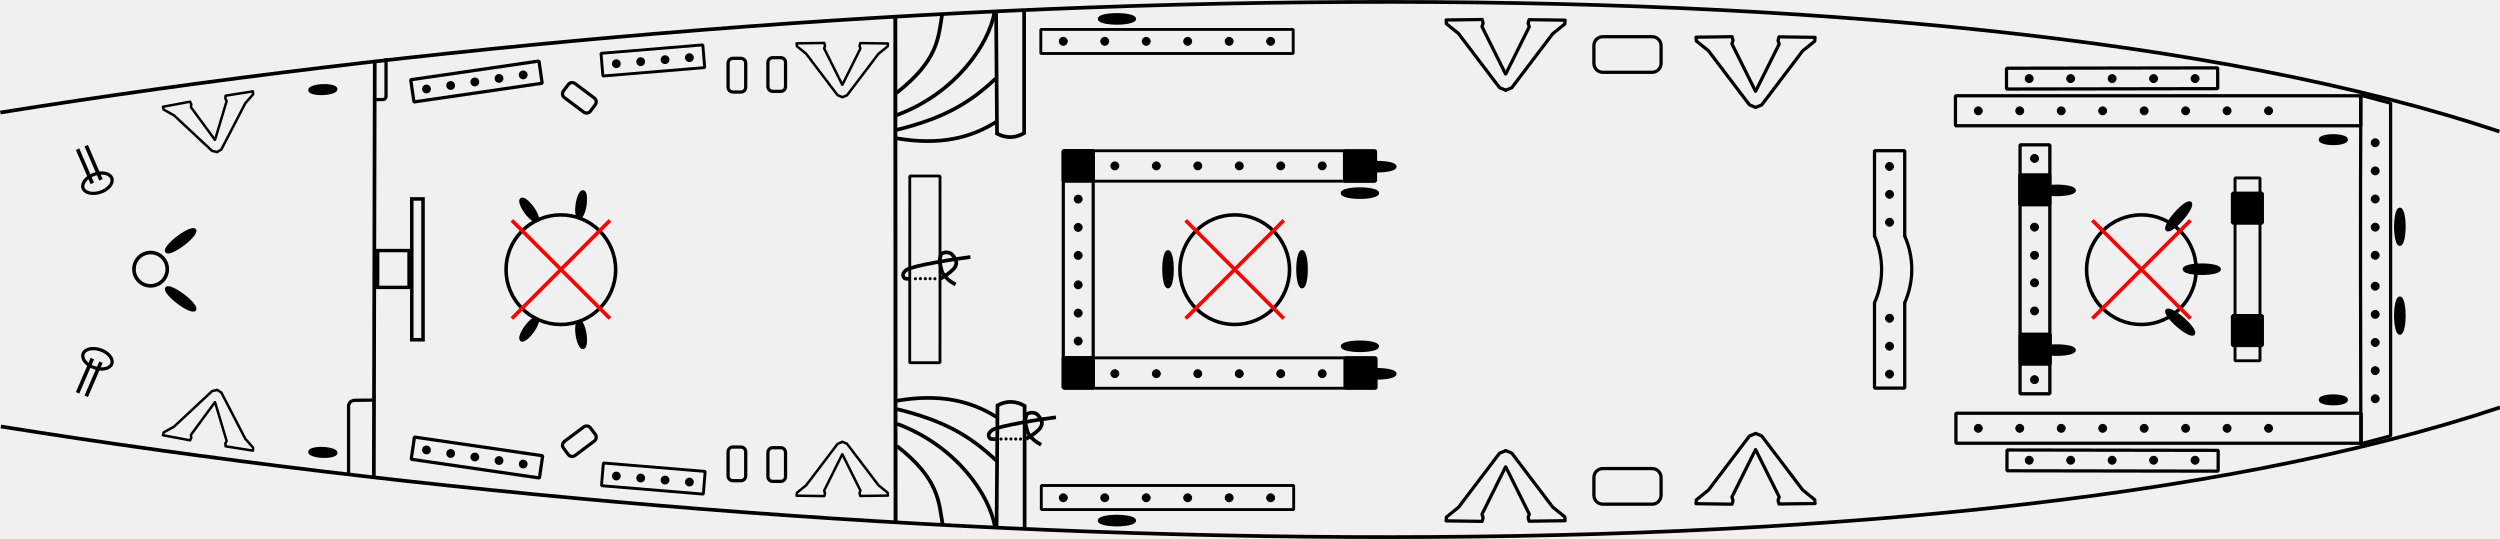
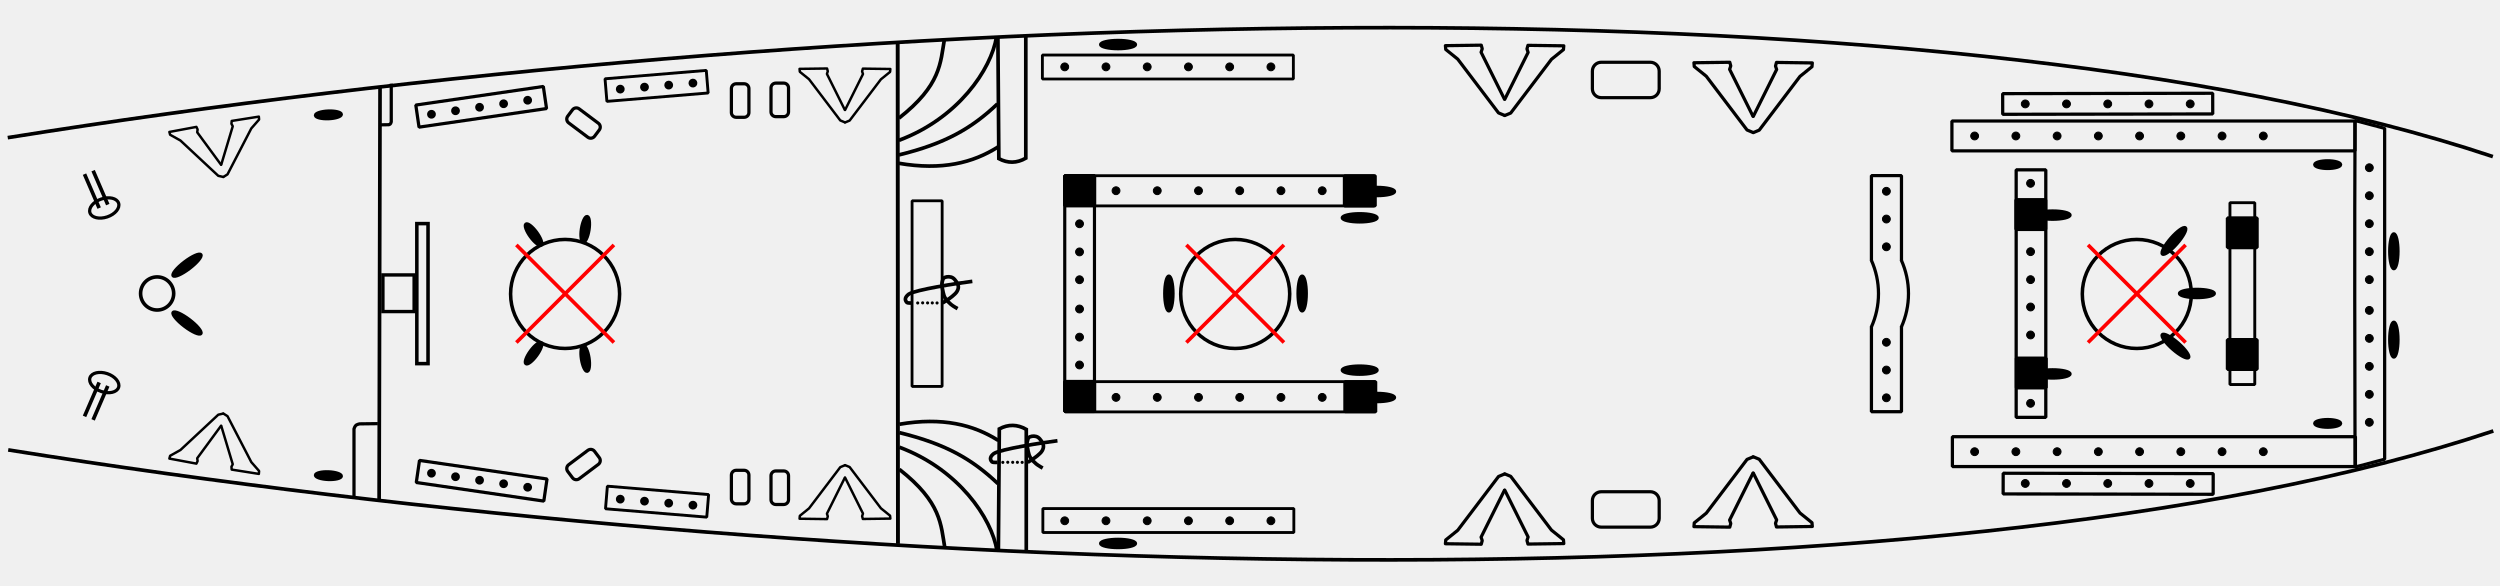
- <svg xmlns="http://www.w3.org/2000/svg" xmlns:ns2="https://github.com/jolaf/rigging" xmlns:xlink="http://www.w3.org/1999/xlink" viewBox="0 0 675.218 145.48" version="1.1" id="svg993">
+ <svg xmlns="http://www.w3.org/2000/svg" xmlns:ns2="https://github.com/jolaf/rigging" xmlns:xlink="http://www.w3.org/1999/xlink" viewBox="-2 -7 679 159" version="1.1" id="svg993">
  <defs id="defs4">
    <rect id="deckMask" width="220.711" height="146.642" x="277.269" y="-0.809" />
    <symbol id="mastMask">
      <path d="m 425.113,59.525 c 26.5,26.5 26.5,26.5 26.5,26.5 z" id="path89" />
      <path d="m 451.613,59.525 c -26.5,26.5 -26.5,26.5 -26.5,26.5 z" id="path91" />
    </symbol>
  </defs>
  <g id="layer1">
    <g id="drawing" transform="translate(-36.91926,-367.6302)">
      <g id="g388">
        <path id="path4304" d="M 137.89,496.362 138.138,384.146" style="fill:none;fill-rule:evenodd;stroke:#000000;stroke-width:1px" />
        <path style="fill:none;fill-rule:evenodd;stroke:#000000;stroke-width:1.056px" d="m 278.803,508.343 -0.07,-136.424" id="path4288" />
        <path style="fill:none;fill-rule:evenodd;stroke:#000000;stroke-width:0.88;stroke-miterlimit:0" d="m 682.589,395.487 -8.036,-2.125 c -0.162,31.116 -0.062,65.644 0,94.118 l 8.036,-2.125 c 0,-29.956 0,-59.912 0,-89.868 z" id="path4294" />
        <path style="fill:none;fill-rule:evenodd;stroke:#000000;stroke-width:0.88" d="m 141.182,383.355 v 10.38 c -0.175,0.713 -0.438,0.672 -0.685,0.766 l -2.226,0.035" id="path4306" />
        <ellipse transform="translate(36.91926,367.6302)" style="fill:none;stroke:#000000;stroke-width:0.98;stroke-miterlimit:0.3" id="path4314" cx="40.678" cy="72.707" rx="4.495" ry="4.495" />
        <rect style="fill:none;fill-rule:evenodd;stroke:#000000;stroke-width:0.921" id="rect4317" width="8.482" height="9.949" x="138.915" y="435.302" />
        <rect style="fill:none;fill-rule:evenodd;stroke:#000000;stroke-width:0.961" id="rect4322" width="3.041" height="38.031" x="148.131" y="421.36" />
        <g id="g4332">
          <path style="fill:none;fill-rule:evenodd;stroke:#000000;stroke-width:0.767;stroke-miterlimit:0" d="m 290.809,415.168 h -8.168 c -0.004,16.806 -0.007,33.613 -0.011,50.419 h 8.168 c 0.004,-16.806 0.007,-33.613 0.011,-50.419 z" id="path4247" />
        </g>
        <path id="path4336" d="m 332.178,472.394 h -8.075 c 0,-21.34 0,-42.68 0,-64.019 h 8.075 c 0,21.34 0,42.68 0,64.019 z" style="fill:none;fill-rule:evenodd;stroke:#000000;stroke-width:0.86;stroke-miterlimit:0" />
        <g id="g4318">
          <g id="g4299">
            <path style="fill:none;fill-rule:evenodd;stroke:#000000;stroke-width:0.882;stroke-miterlimit:0" d="m 543.2,431.437 v -23.112 h 8.158 v 23.15" id="path4201" />
            <path id="path4211" d="m 551.285,431.226 c 1.304,2.875 1.979,5.997 1.979,9.164 0,3.167 -0.675,6.288 -1.979,9.164" style="fill:none;fill-rule:evenodd;stroke:#000000;stroke-width:0.88;stroke-linejoin:round;stroke-miterlimit:0" />
          </g>
          <g transform="matrix(1,0,0,-1,-1.332961e-5,880.7794)" id="g4305">
            <path id="path4308" d="m 543.2,431.437 v -23.112 h 8.158 v 23.15" style="fill:none;fill-rule:evenodd;stroke:#000000;stroke-width:0.882;stroke-miterlimit:0" />
            <path id="path4312" d="m 543.138,431.226 c 1.304,2.875 1.979,5.997 1.979,9.164 0,3.167 -0.675,6.288 -1.979,9.164" style="fill:none;fill-rule:evenodd;stroke:#000000;stroke-width:0.88;stroke-linejoin:round;stroke-miterlimit:0" />
          </g>
        </g>
        <rect transform="translate(3.5988812e-6,4.8545675e-5)" style="fill:none;fill-rule:evenodd;stroke:#000000;stroke-width:0.888;stroke-miterlimit:0" id="rect4326" width="8.047" height="67.236" x="582.51" y="406.753" />
        <circle transform="translate(36.91926,367.6302)" style="fill:none;fill-rule:evenodd;stroke:#000000;stroke-width:0.962;stroke-miterlimit:0" id="path4330" cx="578.359" cy="72.838" r="14.805" />
        <rect transform="translate(36.91926,367.6302)" style="fill:none;fill-rule:evenodd;stroke:#000000;stroke-width:0.79;stroke-miterlimit:0" id="rect4333" width="6.742" height="49.382" x="603.653" y="48.055" />
        <path id="path4412" d="m 131.064,495.741 v -18.614 c 0.389,-1.278 0.973,-1.205 1.523,-1.374 l 4.95,-0.062" style="fill:none;fill-rule:evenodd;stroke:#000000;stroke-width:0.88" />
        <circle r="14.805" cy="440.468" cx="370.4" id="circle327" style="fill:none;fill-rule:evenodd;stroke:#000000;stroke-width:0.962;stroke-miterlimit:0" />
        <circle style="fill:none;fill-rule:evenodd;stroke:#000000;stroke-width:0.962;stroke-miterlimit:0" id="circle329" cx="188.4" cy="440.468" r="14.805" />
      </g>
      <g id="portDrawing">
        <path id="path4399" d="M 37.019,398.018 C 260,362.362 560,352.362 711.979,403.161" style="fill:none;fill-rule:evenodd;stroke:#000000;stroke-width:1px" />
        <path id="path4286" d="m 305.95,370.636 0.253,33.082 c 2.441,1.306 4.882,1.261 7.324,-0.126 V 370.257" style="fill:none;fill-rule:evenodd;stroke:#000000;stroke-width:1px" />
        <path id="path4296" d="m 279.055,392.733 c 11.483,-8.995 11.262,-15.064 12.374,-21.466" style="fill:none;fill-rule:evenodd;stroke:#000000;stroke-width:1px" />
        <path id="path4298" d="m 279.055,398.746 c 16.006,-5.945 25.097,-19.221 26.517,-28.111" style="fill:none;fill-rule:evenodd;stroke:#000000;stroke-width:1px" />
        <path id="path4300" d="m 279.055,402.708 c 12.562,-3.067 19.688,-7.145 26.769,-13.858" style="fill:none;fill-rule:evenodd;stroke:#000000;stroke-width:1px" />
        <path id="path4302" d="m 279.055,404.981 c 11.722,2.006 20.149,-0.133 26.895,-4.419" style="fill:none;fill-rule:evenodd;stroke:#000000;stroke-width:1px" />
        <rect y="393.496" x="565.06" height="8.108" width="109.463" id="rect4158" style="fill:none;fill-rule:evenodd;stroke:#000000;stroke-width:0.88;stroke-miterlimit:0" />
        <rect transform="matrix(0.9999985,-0.00173311,0.00207909,0.9999978,0,0)" y="387.063" x="578.039" height="5.615" width="57.042" id="rect4272" style="fill:none;fill-rule:evenodd;stroke:#000000;stroke-width:0.88;stroke-linecap:round;stroke-miterlimit:0" />
        <rect style="fill:none;fill-rule:evenodd;stroke:#000000;stroke-width:0.777;stroke-miterlimit:0" id="rect4231" width="84.366" height="8.21" x="324.103" y="408.345" />
        <rect y="375.577" x="318.031" height="6.51" width="68.166" id="rect4238" style="fill:none;fill-rule:evenodd;stroke:#000000;stroke-width:0.777;stroke-miterlimit:0" />
        <rect transform="rotate(-4.735125)" y="397.173" x="167.028" height="6.154" width="27.593" id="rect4267" style="fill:none;fill-rule:evenodd;stroke:#000000;stroke-width:0.787;stroke-miterlimit:0" />
        <rect transform="rotate(-8.297298)" style="fill:none;fill-rule:evenodd;stroke:#000000;stroke-width:0.88;stroke-miterlimit:0" id="rect4281" width="35" height="6.061" x="90.144" y="406.429" />
        <rect y="414.902" x="582.484" height="8.012" width="8.012" id="rect4212" style="fill:#000000;fill-rule:evenodd;stroke:#000000;stroke-width:0.937;stroke-miterlimit:0" class="filled" />
        <rect style="fill:#000000;fill-rule:evenodd;stroke:#000000;stroke-width:0.88;stroke-miterlimit:0" id="rect4227" width="8.109" height="8.109" x="400.07" y="408.425" class="filled" />
      </g>
      <use xlink:href="#portDrawing" transform="matrix(1,0,0,-1,0.1294417,880.8401)" id="use405" x="0" y="0" width="100%" height="100%" />
    </g>
  </g>
  <g id="layer2" style="display:none">
    <g id="deckMasks" class="modeDependent which" style="fill:white">
      <use id="use758" xlink:href="#deckMask" class="deckMask" ns2:deck="fore" transform="matrix(0.8053231,0,0,1,274.6892,0)" />
      <use id="use760" xlink:href="#deckMask" class="deckMask" ns2:deck="main" />
      <use id="use668" xlink:href="#deckMask" class="deckMask" ns2:deck="stern" transform="matrix(1.2558,0,0,1,-348.0425,0)" />
    </g>
  </g>
  <g id="layer3">
    <g id="mastMasks" class="modeDependent where" style="stroke:red">
      <use id="use89" xlink:href="#mastMask" class="mastMask" ns2:mast="fore" transform="translate(140)" />
      <use id="use336" xlink:href="#mastMask" class="mastMask" ns2:mast="main" transform="translate(-104.8899)" />
      <use id="use338" xlink:href="#mastMask" class="mastMask" ns2:mast="mizzen" transform="translate(-286.8664)" />
    </g>
  </g>
  <g id="layer4">
    <g id="points" transform="translate(0.02029647,-7.1415848e-6)">
      <g ns2:deck="fore" ns2:side="port" ns2:rail="frontRail" id="g4296" ns2:isAcross="true">
        <circle r="1.067" cy="436.582" cx="678.429" id="circle4318" style="fill:#000000;fill-rule:evenodd;stroke:#000000;stroke-width:0.266;stroke-miterlimit:2.9" transform="translate(-36.93956,-367.6302)" />
        <circle style="fill:#000000;fill-rule:evenodd;stroke:#000000;stroke-width:0.266;stroke-miterlimit:2.9" id="circle4316" cx="678.429" cy="428.982" r="1.067" transform="translate(-36.93956,-367.6302)" />
        <circle r="1.067" cy="421.382" cx="678.429" id="circle4314" style="fill:#000000;fill-rule:evenodd;stroke:#000000;stroke-width:0.266;stroke-miterlimit:2.9" transform="translate(-36.93956,-367.6302)" />
        <circle style="fill:#000000;fill-rule:evenodd;stroke:#000000;stroke-width:0.266;stroke-miterlimit:2.9" id="circle4312" cx="678.429" cy="413.782" r="1.067" transform="translate(-36.93956,-367.6302)" />
        <circle r="1.067" cy="406.182" cx="678.429" id="path4177" style="fill:#000000;fill-rule:evenodd;stroke:#000000;stroke-width:0.266;stroke-miterlimit:2.9" transform="translate(-36.93956,-367.6302)" />
      </g>
      <g ns2:deck="fore" ns2:side="starboard" ns2:rail="frontRail" id="g4312" transform="translate(3.1976551e-4,38.75001)" ns2:isAcross="true">
        <circle transform="translate(-36.93956,-367.6302)" style="fill:#000000;fill-rule:evenodd;stroke:#000000;stroke-width:0.266;stroke-miterlimit:2.9" id="circle4315" cx="678.429" cy="406.182" r="1.067" />
        <circle transform="translate(-36.93956,-367.6302)" r="1.067" cy="413.782" cx="678.429" id="circle4317" style="fill:#000000;fill-rule:evenodd;stroke:#000000;stroke-width:0.266;stroke-miterlimit:2.9" />
        <circle transform="translate(-36.93956,-367.6302)" style="fill:#000000;fill-rule:evenodd;stroke:#000000;stroke-width:0.266;stroke-miterlimit:2.9" id="circle4319" cx="678.429" cy="421.382" r="1.067" />
        <circle transform="translate(-36.93956,-367.6302)" r="1.067" cy="428.982" cx="678.429" id="circle4321" style="fill:#000000;fill-rule:evenodd;stroke:#000000;stroke-width:0.266;stroke-miterlimit:2.9" />
        <circle transform="translate(-36.93956,-367.6302)" style="fill:#000000;fill-rule:evenodd;stroke:#000000;stroke-width:0.266;stroke-miterlimit:2.9" id="circle4323" cx="678.429" cy="436.582" r="1.067" />
      </g>
      <g ns2:deck="fore" ns2:side="port" ns2:rail="behindFront" id="g1143">
        <ellipse transform="translate(-36.93956,-367.6302)" style="fill:#000000;fill-rule:evenodd;stroke:#000000;stroke-width:0.88;stroke-linecap:round;stroke-linejoin:round" id="path4223" ry="4.735" rx="1.126" cy="428.876" cx="685.088" />
      </g>
      <g ns2:deck="fore" ns2:side="starboard" ns2:rail="behindFront" id="g1167">
        <ellipse style="fill:#000000;fill-rule:evenodd;stroke:#000000;stroke-width:0.88;stroke-linecap:round;stroke-linejoin:round" id="ellipse4325" ry="4.735" rx="1.126" cy="85.246" cx="648.148" />
      </g>
      <g ns2:deck="fore" ns2:side="port" ns2:rail="backRail" id="g4384" ns2:isAcross="true">
        <circle r="1.067" cy="60.032" cx="510.32" id="circle4224" style="fill:#000000;fill-rule:evenodd;stroke:#000000;stroke-width:0.266;stroke-miterlimit:2.9" />
        <circle style="fill:#000000;fill-rule:evenodd;stroke:#000000;stroke-width:0.266;stroke-miterlimit:2.9" id="circle4222" cx="510.32" cy="52.492" r="1.067" />
        <circle r="1.067" cy="44.952" cx="510.32" id="circle4207" style="fill:#000000;fill-rule:evenodd;stroke:#000000;stroke-width:0.266;stroke-miterlimit:2.9" />
      </g>
      <g ns2:deck="fore" ns2:side="starboard" ns2:rail="backRail" id="g4349" transform="translate(0,41.0122)" ns2:isAcross="true">
        <circle transform="translate(-36.93956,-367.6302)" style="fill:#000000;fill-rule:evenodd;stroke:#000000;stroke-width:0.266;stroke-miterlimit:2.9" id="circle4351" cx="547.26" cy="412.582" r="1.067" />
        <circle transform="translate(-36.93956,-367.6302)" r="1.067" cy="420.122" cx="547.26" id="circle4353" style="fill:#000000;fill-rule:evenodd;stroke:#000000;stroke-width:0.266;stroke-miterlimit:2.9" />
        <circle transform="translate(-36.93956,-367.6302)" style="fill:#000000;fill-rule:evenodd;stroke:#000000;stroke-width:0.266;stroke-miterlimit:2.9" id="circle4355" cx="547.26" cy="427.662" r="1.067" />
      </g>
      <g ns2:deck="fore" ns2:side="port" ns2:rail="sideRail" id="g4304">
        <circle style="fill:#000000;fill-rule:evenodd;stroke:#000000;stroke-width:0.266;stroke-miterlimit:2.9" id="circle4168" cx="571.23" cy="397.562" r="1.067" transform="translate(-36.93956,-367.6302)" />
        <circle r="1.067" cy="397.562" cx="582.43" id="circle4170" style="fill:#000000;fill-rule:evenodd;stroke:#000000;stroke-width:0.266;stroke-miterlimit:2.9" transform="translate(-36.93956,-367.6302)" />
        <circle style="fill:#000000;fill-rule:evenodd;stroke:#000000;stroke-width:0.266;stroke-miterlimit:2.9" id="circle4172" cx="593.63" cy="397.562" r="1.067" transform="translate(-36.93956,-367.6302)" />
        <circle r="1.067" cy="397.562" cx="604.83" id="circle4174" style="fill:#000000;fill-rule:evenodd;stroke:#000000;stroke-width:0.266;stroke-miterlimit:2.9" transform="translate(-36.93956,-367.6302)" />
        <circle style="fill:#000000;fill-rule:evenodd;stroke:#000000;stroke-width:0.266;stroke-miterlimit:2.9" id="circle4176" cx="616.03" cy="397.562" r="1.067" transform="translate(-36.93956,-367.6302)" />
        <circle r="1.067" cy="397.562" cx="627.23" id="circle4178" style="fill:#000000;fill-rule:evenodd;stroke:#000000;stroke-width:0.266;stroke-miterlimit:2.9" transform="translate(-36.93956,-367.6302)" />
        <circle style="fill:#000000;fill-rule:evenodd;stroke:#000000;stroke-width:0.266;stroke-miterlimit:2.9" id="circle4180" cx="638.43" cy="397.562" r="1.067" transform="translate(-36.93956,-367.6302)" />
        <circle r="1.067" cy="397.562" cx="649.63" id="circle4182" style="fill:#000000;fill-rule:evenodd;stroke:#000000;stroke-width:0.266;stroke-miterlimit:2.9" transform="translate(-36.93956,-367.6302)" />
      </g>
      <g ns2:deck="fore" ns2:side="starboard" ns2:rail="sideRail" id="g4294" transform="translate(3.4263092e-4,85.75002)">
        <circle transform="translate(-36.93956,-367.6302)" r="1.067" cy="397.562" cx="571.23" id="circle4296" style="fill:#000000;fill-rule:evenodd;stroke:#000000;stroke-width:0.266;stroke-miterlimit:2.9" />
        <circle transform="translate(-36.93956,-367.6302)" style="fill:#000000;fill-rule:evenodd;stroke:#000000;stroke-width:0.266;stroke-miterlimit:2.9" id="circle4298" cx="582.43" cy="397.562" r="1.067" />
        <circle transform="translate(-36.93956,-367.6302)" r="1.067" cy="397.562" cx="593.63" id="circle4300" style="fill:#000000;fill-rule:evenodd;stroke:#000000;stroke-width:0.266;stroke-miterlimit:2.9" />
        <circle transform="translate(-36.93956,-367.6302)" style="fill:#000000;fill-rule:evenodd;stroke:#000000;stroke-width:0.266;stroke-miterlimit:2.9" id="circle4302" cx="604.83" cy="397.562" r="1.067" />
        <circle transform="translate(-36.93956,-367.6302)" r="1.067" cy="397.562" cx="616.03" id="circle4304" style="fill:#000000;fill-rule:evenodd;stroke:#000000;stroke-width:0.266;stroke-miterlimit:2.9" />
        <circle transform="translate(-36.93956,-367.6302)" style="fill:#000000;fill-rule:evenodd;stroke:#000000;stroke-width:0.266;stroke-miterlimit:2.9" id="circle4306" cx="627.23" cy="397.562" r="1.067" />
        <circle transform="translate(-36.93956,-367.6302)" r="1.067" cy="397.562" cx="638.43" id="circle4308" style="fill:#000000;fill-rule:evenodd;stroke:#000000;stroke-width:0.266;stroke-miterlimit:2.9" />
        <circle transform="translate(-36.93956,-367.6302)" style="fill:#000000;fill-rule:evenodd;stroke:#000000;stroke-width:0.266;stroke-miterlimit:2.9" id="circle4310" cx="649.63" cy="397.562" r="1.067" />
      </g>
      <g transform="translate(-36.93956,-367.6305)" id="g5102" ns2:deck="fore" ns2:side="port" ns2:rail="shroudsRail">
        <circle style="fill:#000000;fill-rule:evenodd;stroke:#000000;stroke-width:0.266;stroke-miterlimit:2.9" id="circle4188" cx="584.98" cy="388.852" r="1.067" />
        <circle r="1.067" cy="388.852" cx="596.18" id="circle4190" style="fill:#000000;fill-rule:evenodd;stroke:#000000;stroke-width:0.266;stroke-miterlimit:2.9" />
        <circle style="fill:#000000;fill-rule:evenodd;stroke:#000000;stroke-width:0.266;stroke-miterlimit:2.9" id="circle4192" cx="607.38" cy="388.852" r="1.067" />
        <circle r="1.067" cy="388.852" cx="618.58" id="circle4194" style="fill:#000000;fill-rule:evenodd;stroke:#000000;stroke-width:0.266;stroke-miterlimit:2.9" />
        <circle style="fill:#000000;fill-rule:evenodd;stroke:#000000;stroke-width:0.266;stroke-miterlimit:2.9" id="circle4196" cx="629.78" cy="388.852" r="1.067" />
      </g>
      <g ns2:side="starboard" ns2:rail="shroudsRail" ns2:deck="fore" id="g4282" transform="translate(-36.93921,-264.5465)">
        <circle r="1.067" cy="388.852" cx="584.98" id="circle4284" style="fill:#000000;fill-rule:evenodd;stroke:#000000;stroke-width:0.266;stroke-miterlimit:2.9" />
        <circle style="fill:#000000;fill-rule:evenodd;stroke:#000000;stroke-width:0.266;stroke-miterlimit:2.9" id="circle4286" cx="596.18" cy="388.852" r="1.067" />
        <circle r="1.067" cy="388.852" cx="607.38" id="circle4288" style="fill:#000000;fill-rule:evenodd;stroke:#000000;stroke-width:0.266;stroke-miterlimit:2.9" />
        <circle style="fill:#000000;fill-rule:evenodd;stroke:#000000;stroke-width:0.266;stroke-miterlimit:2.9" id="circle4290" cx="618.58" cy="388.852" r="1.067" />
        <circle r="1.067" cy="388.852" cx="629.78" id="circle4292" style="fill:#000000;fill-rule:evenodd;stroke:#000000;stroke-width:0.266;stroke-miterlimit:2.9" />
      </g>
      <g id="g826" ns2:rail="onDeckFront" ns2:side="port" ns2:deck="fore" transform="translate(542,14.17678)">
        <ellipse style="fill:#000000;fill-rule:evenodd;stroke:#000000;stroke-width:0.88;stroke-miterlimit:0" id="ellipse824" cx="23.538" cy="-88.175" rx="1.045" ry="3.527" transform="rotate(90)" />
      </g>
      <g transform="translate(544,80.45711)" ns2:deck="fore" ns2:side="starboard" ns2:rail="onDeckFront" id="g830">
        <ellipse transform="rotate(90)" ry="3.527" rx="1.045" cy="-86.175" cx="27.538" id="ellipse828" style="fill:#000000;fill-rule:evenodd;stroke:#000000;stroke-width:0.88;stroke-miterlimit:0" />
      </g>
      <g ns2:deck="fore" ns2:side="port" ns2:rail="frontFists" id="g1149">
        <rect style="fill:#000000;fill-rule:evenodd;stroke:#000000;stroke-width:0.937;stroke-miterlimit:0" id="rect4199" width="8.012" height="8.012" x="639.91" y="419.847" transform="translate(-36.93956,-367.6302)" />
      </g>
      <g ns2:deck="fore" ns2:side="starboard" ns2:rail="frontFists" id="g1170">
        <rect y="85.275" x="602.97" height="8.012" width="8.012" id="rect4327" style="fill:#000000;fill-rule:evenodd;stroke:#000000;stroke-width:0.937;stroke-miterlimit:0" />
      </g>
      <g ns2:deck="fore" ns2:side="port" ns2:rail="backPillars" id="g1152">
        <ellipse transform="rotate(90,165.3453,-202.2849)" style="fill:#000000;fill-rule:evenodd;stroke:#000000;stroke-width:0.88;stroke-linecap:round;stroke-linejoin:round" id="ellipse4231" ry="4.735" rx="1.126" cy="-592.41" cx="419.054" />
      </g>
      <g ns2:deck="fore" ns2:side="starboard" ns2:rail="backPillars" id="g1179">
        <ellipse cx="94.558" cy="-555.47" rx="1.126" ry="4.735" id="ellipse4347" style="fill:#000000;fill-rule:evenodd;stroke:#000000;stroke-width:0.88;stroke-linecap:round;stroke-linejoin:round" transform="rotate(90)" />
      </g>
      <g ns2:deck="fore" ns2:side="port" ns2:rail="behindMastRail" id="g4334" ns2:isAcross="true">
        <circle r="1.067" cy="436.582" cx="586.42" id="circle4208" style="fill:#000000;fill-rule:evenodd;stroke:#000000;stroke-width:0.266;stroke-miterlimit:2.9" transform="translate(-36.93956,-367.6302)" />
        <circle r="1.067" cy="428.982" cx="586.42" id="circle4210" style="fill:#000000;fill-rule:evenodd;stroke:#000000;stroke-width:0.266;stroke-miterlimit:2.9" transform="translate(-36.93956,-367.6302)" />
        <circle style="fill:#000000;fill-rule:evenodd;stroke:#000000;stroke-width:0.266;stroke-miterlimit:2.9" id="circle4214" cx="586.42" cy="410.421" r="1.067" transform="translate(-36.93956,-367.6302)" />
      </g>
      <g ns2:deck="fore" ns2:side="starboard" ns2:rail="behindMastRail" id="g4339" transform="matrix(1,0,0,-1,3.4200031e-4,145.33)" ns2:isAcross="true">
        <circle transform="translate(-36.93956,-367.6302)" style="fill:#000000;fill-rule:evenodd;stroke:#000000;stroke-width:0.266;stroke-miterlimit:2.9" id="circle4341" cx="586.42" cy="436.582" r="1.067" />
        <circle transform="translate(-36.93956,-367.6302)" style="fill:#000000;fill-rule:evenodd;stroke:#000000;stroke-width:0.266;stroke-miterlimit:2.9" id="circle4343" cx="586.42" cy="428.982" r="1.067" />
        <circle transform="translate(-36.93956,-367.6302)" r="1.067" cy="410.421" cx="586.42" id="circle4345" style="fill:#000000;fill-rule:evenodd;stroke:#000000;stroke-width:0.266;stroke-miterlimit:2.9" />
      </g>
      <g ns2:deck="fore" ns2:rail="atMastFront" ns2:side="center" id="g1173">
        <ellipse transform="rotate(90)" cx="72.709" cy="-594.658" rx="1.126" ry="4.735" id="ellipse4329" style="fill:#000000;fill-rule:evenodd;stroke:#000000;stroke-width:0.88;stroke-linecap:round;stroke-linejoin:round" />
      </g>
      <g ns2:deck="fore" ns2:side="port" ns2:rail="atMastSide" id="g1146" transform="translate(0,-2)">
        <ellipse transform="rotate(41.16122,471.0654,-233.0037)" style="fill:#000000;fill-rule:evenodd;stroke:#000000;stroke-width:0.88;stroke-linecap:round;stroke-linejoin:round" id="ellipse4225" ry="4.735" rx="1.126" cy="-89.318" cx="752.554" />
      </g>
      <g ns2:deck="fore" ns2:side="starboard" ns2:rail="atMastSide" id="g1176" transform="translate(0,2)">
        <ellipse cx="-323.559" cy="-499.254" rx="1.126" ry="4.735" id="ellipse4332" style="fill:#000000;fill-rule:evenodd;stroke:#000000;stroke-width:0.88;stroke-linecap:round;stroke-linejoin:round" transform="rotate(131.1612)" />
      </g>
      <g ns2:deck="main" ns2:side="port" ns2:rail="bulwark" id="g4357">
        <g id="g4215" transform="translate(-103.9038,-375.3088)">
          <path id="path4217" d="m 510.58,395.264 6.339,-12.723 -0.312,-0.938 0.268,-0.982 9.732,0.134 -0.089,1.027 -3.259,2.634 -11.071,14.598 -1.607,0.67" style="fill:#ffffff;fill-opacity:0.001;fill-rule:evenodd;stroke:#000000;stroke-width:0.88;stroke-linecap:round;stroke-linejoin:round" />
          <path style="fill:#ffffff;fill-opacity:0.001;fill-rule:evenodd;stroke:#000000;stroke-width:0.88;stroke-linecap:round;stroke-linejoin:round" d="m 510.485,395.219 -6.339,-12.723 0.312,-0.938 -0.268,-0.982 -9.732,0.134 0.089,1.027 3.259,2.634 11.071,14.598 1.607,0.67" id="path4219" />
        </g>
        <rect rx="2.4" y="377.541" x="467.411" height="9.613" width="18.143" id="rect4221" style="fill:#ffffff;fill-opacity:0.001;fill-rule:evenodd;stroke:#000000;stroke-width:0.88;stroke-linecap:round;stroke-linejoin:round" transform="translate(-36.93956,-367.6302)" />
        <g transform="translate(-36.40384,-370.6659)" id="g4211">
          <path style="fill:#ffffff;fill-opacity:0.001;fill-rule:evenodd;stroke:#000000;stroke-width:0.88;stroke-linecap:round;stroke-linejoin:round" d="m 510.58,395.264 6.339,-12.723 -0.312,-0.938 0.268,-0.982 9.732,0.134 -0.089,1.027 -3.259,2.634 -11.071,14.598 -1.607,0.67" id="path4205" />
          <path id="path4209" d="m 510.485,395.219 -6.339,-12.723 0.312,-0.938 -0.268,-0.982 -9.732,0.134 0.089,1.027 3.259,2.634 11.071,14.598 1.607,0.67" style="fill:#ffffff;fill-opacity:0.001;fill-rule:evenodd;stroke:#000000;stroke-width:0.88;stroke-linecap:round;stroke-linejoin:round" />
        </g>
      </g>
      <g ns2:deck="main" ns2:side="starboard" ns2:rail="bulwark" id="g4367" transform="matrix(1,0,0,-1,1.0610231e-4,146.0804)">
        <g transform="translate(-103.9038,-375.3088)" id="g4375">
          <path style="fill:#ffffff;fill-opacity:0.001;fill-rule:evenodd;stroke:#000000;stroke-width:0.88;stroke-linecap:round;stroke-linejoin:round" d="m 510.58,395.264 6.339,-12.723 -0.312,-0.938 0.268,-0.982 9.732,0.134 -0.089,1.027 -3.259,2.634 -11.071,14.598 -1.607,0.67" id="path4377" />
          <path id="path4379" d="m 510.485,395.219 -6.339,-12.723 0.312,-0.938 -0.268,-0.982 -9.732,0.134 0.089,1.027 3.259,2.634 11.071,14.598 1.607,0.67" style="fill:#ffffff;fill-opacity:0.001;fill-rule:evenodd;stroke:#000000;stroke-width:0.88;stroke-linecap:round;stroke-linejoin:round" />
        </g>
        <rect transform="translate(-36.93956,-367.6302)" style="fill:#ffffff;fill-opacity:0.001;fill-rule:evenodd;stroke:#000000;stroke-width:0.88;stroke-linecap:round;stroke-linejoin:round" id="rect4381" width="18.143" height="9.613" x="467.411" y="377.541" rx="2.4" />
        <g id="g4369" transform="translate(-36.40384,-370.6659)">
          <path id="path4371" d="m 510.58,395.264 6.339,-12.723 -0.312,-0.938 0.268,-0.982 9.732,0.134 -0.089,1.027 -3.259,2.634 -11.071,14.598 -1.607,0.67" style="fill:#ffffff;fill-opacity:0.001;fill-rule:evenodd;stroke:#000000;stroke-width:0.88;stroke-linecap:round;stroke-linejoin:round" />
          <path style="fill:#ffffff;fill-opacity:0.001;fill-rule:evenodd;stroke:#000000;stroke-width:0.88;stroke-linecap:round;stroke-linejoin:round" d="m 510.485,395.219 -6.339,-12.723 0.312,-0.938 -0.268,-0.982 -9.732,0.134 0.089,1.027 3.259,2.634 11.071,14.598 1.607,0.67" id="path4373" />
        </g>
      </g>
      <g ns2:deck="main" ns2:side="port" ns2:rail="sideRail" id="g4358">
        <circle r="1.067" cy="378.792" cx="324.1" id="circle4240" style="fill:#000000;fill-rule:evenodd;stroke:#000000;stroke-width:0.266;stroke-miterlimit:2.9" transform="translate(-36.93956,-367.6302)" />
        <circle style="fill:#000000;fill-rule:evenodd;stroke:#000000;stroke-width:0.266;stroke-miterlimit:2.9" id="circle4242" cx="335.3" cy="378.792" r="1.067" transform="translate(-36.93956,-367.6302)" />
        <circle r="1.067" cy="378.792" cx="346.5" id="circle4244" style="fill:#000000;fill-rule:evenodd;stroke:#000000;stroke-width:0.266;stroke-miterlimit:2.9" transform="translate(-36.93956,-367.6302)" />
        <circle style="fill:#000000;fill-rule:evenodd;stroke:#000000;stroke-width:0.266;stroke-miterlimit:2.9" id="circle4246" cx="357.7" cy="378.792" r="1.067" transform="translate(-36.93956,-367.6302)" />
        <circle r="1.067" cy="378.792" cx="368.9" id="circle4248" style="fill:#000000;fill-rule:evenodd;stroke:#000000;stroke-width:0.266;stroke-miterlimit:2.9" transform="translate(-36.93956,-367.6302)" />
        <circle style="fill:#000000;fill-rule:evenodd;stroke:#000000;stroke-width:0.266;stroke-miterlimit:2.9" id="circle4250" cx="380.1" cy="378.792" r="1.067" transform="translate(-36.93956,-367.6302)" />
      </g>
      <g ns2:deck="main" ns2:side="starboard" ns2:rail="sideRail" id="g4383" transform="translate(2.8753596e-4,123.2827)">
        <circle transform="translate(-36.93956,-367.6302)" style="fill:#000000;fill-rule:evenodd;stroke:#000000;stroke-width:0.266;stroke-miterlimit:2.9" id="circle4385" cx="324.1" cy="378.792" r="1.067" />
        <circle transform="translate(-36.93956,-367.6302)" r="1.067" cy="378.792" cx="335.3" id="circle4387" style="fill:#000000;fill-rule:evenodd;stroke:#000000;stroke-width:0.266;stroke-miterlimit:2.9" />
        <circle transform="translate(-36.93956,-367.6302)" style="fill:#000000;fill-rule:evenodd;stroke:#000000;stroke-width:0.266;stroke-miterlimit:2.9" id="circle4389" cx="346.5" cy="378.792" r="1.067" />
        <circle transform="translate(-36.93956,-367.6302)" r="1.067" cy="378.792" cx="357.7" id="circle4391" style="fill:#000000;fill-rule:evenodd;stroke:#000000;stroke-width:0.266;stroke-miterlimit:2.9" />
        <circle transform="translate(-36.93956,-367.6302)" style="fill:#000000;fill-rule:evenodd;stroke:#000000;stroke-width:0.266;stroke-miterlimit:2.9" id="circle4393" cx="368.9" cy="378.792" r="1.067" />
        <circle transform="translate(-36.93956,-367.6302)" r="1.067" cy="378.792" cx="380.1" id="circle4395" style="fill:#000000;fill-rule:evenodd;stroke:#000000;stroke-width:0.266;stroke-miterlimit:2.9" />
      </g>
      <g ns2:deck="main" ns2:side="port" ns2:rail="aboveRail" id="g1155">
        <ellipse transform="rotate(90,165.3453,-202.2849)" style="fill:#000000;fill-rule:evenodd;stroke:#000000;stroke-width:0.88;stroke-linecap:round;stroke-linejoin:round" id="ellipse4236" ry="4.735" rx="1.126" cy="-338.585" cx="372.733" />
      </g>
      <g ns2:deck="main" ns2:side="starboard" ns2:rail="aboveRail" id="g1191">
        <ellipse cx="140.603" cy="-301.645" rx="1.126" ry="4.735" id="ellipse4425" style="fill:#000000;fill-rule:evenodd;stroke:#000000;stroke-width:0.88;stroke-linecap:round;stroke-linejoin:round" transform="rotate(90)" />
      </g>
      <g ns2:deck="main" ns2:side="port" ns2:rail="frontPillars" id="g1161">
        <ellipse transform="rotate(90,165.3453,-202.2849)" style="fill:#000000;fill-rule:evenodd;stroke:#000000;stroke-width:0.88;stroke-linecap:round;stroke-linejoin:round" id="ellipse4219" ry="4.735" rx="1.126" cy="-408.942" cx="412.644" />
      </g>
      <g ns2:deck="main" ns2:side="starboard" ns2:rail="frontPillars" id="g1182">
        <ellipse cx="100.963" cy="-372.003" rx="1.126" ry="4.735" id="ellipse4411" style="fill:#000000;fill-rule:evenodd;stroke:#000000;stroke-width:0.88;stroke-linecap:round;stroke-linejoin:round" transform="rotate(90)" />
      </g>
      <g ns2:deck="main" ns2:side="port" ns2:rail="onDeckFront" id="g1164">
        <ellipse cx="419.787" cy="-404.21" rx="1.126" ry="4.735" id="ellipse4229" style="fill:#000000;fill-rule:evenodd;stroke:#000000;stroke-width:0.88;stroke-linecap:round;stroke-linejoin:round" transform="rotate(90,165.3453,-202.2849)" />
      </g>
      <g ns2:deck="main" ns2:side="starboard" ns2:rail="onDeckFront" id="g1185">
        <ellipse transform="rotate(90)" style="fill:#000000;fill-rule:evenodd;stroke:#000000;stroke-width:0.88;stroke-linecap:round;stroke-linejoin:round" id="ellipse4413" ry="4.735" rx="1.126" cy="-367.271" cx="93.531" />
      </g>
      <g ns2:deck="main" ns2:side="port" ns2:rail="backFists" id="g1158">
        <rect y="408.336" x="324.097" height="8.109" width="8.109" id="rect4213" style="fill:#000000;fill-rule:evenodd;stroke:#000000;stroke-width:0.88;stroke-miterlimit:0" transform="translate(-36.93956,-367.6302)" />
      </g>
      <g ns2:deck="main" ns2:side="starboard" ns2:rail="backFists" id="g1188">
        <rect style="fill:#000000;fill-rule:evenodd;stroke:#000000;stroke-width:0.88;stroke-miterlimit:0" id="rect4423" width="8.109" height="8.109" x="287.157" y="96.606" />
      </g>
      <g ns2:deck="main" ns2:side="port" ns2:rail="behindMastRail" id="g4374" ns2:isAcross="true">
        <circle r="1.067" cy="436.607" cx="328.12" id="circle4234" style="fill:#000000;fill-rule:evenodd;stroke:#000000;stroke-width:0.266;stroke-miterlimit:2.9" transform="translate(-36.93956,-367.6302)" />
        <circle style="fill:#000000;fill-rule:evenodd;stroke:#000000;stroke-width:0.266;stroke-miterlimit:2.9" id="circle4243" cx="328.12" cy="429.047" r="1.067" transform="translate(-36.93956,-367.6302)" />
        <circle r="1.067" cy="421.407" cx="328.12" id="circle4245" style="fill:#000000;fill-rule:evenodd;stroke:#000000;stroke-width:0.266;stroke-miterlimit:2.9" transform="translate(-36.93956,-367.6302)" />
      </g>
      <g ns2:deck="main" ns2:side="starboard" ns2:rail="behindMastRail" id="g4415" transform="translate(0,23.1497)" ns2:isAcross="true">
        <circle transform="translate(-36.93956,-367.6302)" style="fill:#000000;fill-rule:evenodd;stroke:#000000;stroke-width:0.266;stroke-miterlimit:2.9" id="circle4421" cx="328.12" cy="421.407" r="1.067" />
        <circle transform="translate(-36.93956,-367.6302)" r="1.067" cy="429.047" cx="328.12" id="circle4419" style="fill:#000000;fill-rule:evenodd;stroke:#000000;stroke-width:0.266;stroke-miterlimit:2.9" />
        <circle transform="translate(-36.93956,-367.6302)" style="fill:#000000;fill-rule:evenodd;stroke:#000000;stroke-width:0.266;stroke-miterlimit:2.9" id="circle4417" cx="328.12" cy="436.607" r="1.067" />
      </g>
      <g ns2:deck="main" ns2:side="port" ns2:rail="sideMastRail" id="g4366">
        <circle style="fill:#000000;fill-rule:evenodd;stroke:#000000;stroke-width:0.266;stroke-miterlimit:2.9" id="circle4217" cx="338.03" cy="412.432" r="1.067" transform="translate(-36.93956,-367.6302)" />
        <circle r="1.067" cy="412.432" cx="349.23" id="circle4216" style="fill:#000000;fill-rule:evenodd;stroke:#000000;stroke-width:0.266;stroke-miterlimit:2.9" transform="translate(-36.93956,-367.6302)" />
        <circle style="fill:#000000;fill-rule:evenodd;stroke:#000000;stroke-width:0.266;stroke-miterlimit:2.9" id="circle4218" cx="360.43" cy="412.432" r="1.067" transform="translate(-36.93956,-367.6302)" />
        <circle r="1.067" cy="412.432" cx="371.63" id="circle4220" style="fill:#000000;fill-rule:evenodd;stroke:#000000;stroke-width:0.266;stroke-miterlimit:2.9" transform="translate(-36.93956,-367.6302)" />
        <circle style="fill:#000000;fill-rule:evenodd;stroke:#000000;stroke-width:0.266;stroke-miterlimit:2.9" id="circle4223" cx="382.83" cy="412.432" r="1.067" transform="translate(-36.93956,-367.6302)" />
        <circle r="1.067" cy="412.432" cx="394.03" id="circle4225" style="fill:#000000;fill-rule:evenodd;stroke:#000000;stroke-width:0.266;stroke-miterlimit:2.9" transform="translate(-36.93956,-367.6302)" />
      </g>
      <g ns2:deck="main" ns2:side="starboard" ns2:rail="sideMastRail" id="g4397" transform="translate(2.9652077e-4,56.12501)">
        <circle transform="translate(-36.93956,-367.6302)" r="1.067" cy="412.432" cx="338.03" id="circle4399" style="fill:#000000;fill-rule:evenodd;stroke:#000000;stroke-width:0.266;stroke-miterlimit:2.9" />
        <circle transform="translate(-36.93956,-367.6302)" style="fill:#000000;fill-rule:evenodd;stroke:#000000;stroke-width:0.266;stroke-miterlimit:2.9" id="circle4401" cx="349.23" cy="412.432" r="1.067" />
        <circle transform="translate(-36.93956,-367.6302)" r="1.067" cy="412.432" cx="360.43" id="circle4403" style="fill:#000000;fill-rule:evenodd;stroke:#000000;stroke-width:0.266;stroke-miterlimit:2.9" />
        <circle transform="translate(-36.93956,-367.6302)" style="fill:#000000;fill-rule:evenodd;stroke:#000000;stroke-width:0.266;stroke-miterlimit:2.9" id="circle4405" cx="371.63" cy="412.432" r="1.067" />
        <circle transform="translate(-36.93956,-367.6302)" r="1.067" cy="412.432" cx="382.83" id="circle4407" style="fill:#000000;fill-rule:evenodd;stroke:#000000;stroke-width:0.266;stroke-miterlimit:2.9" />
        <circle transform="translate(-36.93956,-367.6302)" style="fill:#000000;fill-rule:evenodd;stroke:#000000;stroke-width:0.266;stroke-miterlimit:2.9" id="circle4409" cx="394.03" cy="412.432" r="1.067" />
      </g>
      <g ns2:deck="main" ns2:rail="atMastFront" ns2:side="center" id="g1194">
        <ellipse transform="scale(-1)" style="fill:#000000;fill-rule:evenodd;stroke:#000000;stroke-width:0.88;stroke-linecap:round;stroke-linejoin:round" id="ellipse4427" ry="4.735" rx="1.126" cy="-72.719" cx="-351.645" />
      </g>
      <g ns2:deck="main" ns2:rail="atMastBack" ns2:side="center" id="g1197">
        <ellipse cx="-315.445" cy="-72.719" rx="1.126" ry="4.735" id="ellipse4429" style="fill:#000000;fill-rule:evenodd;stroke:#000000;stroke-width:0.88;stroke-linecap:round;stroke-linejoin:round" transform="scale(-1)" />
      </g>
      <g ns2:deck="stern" ns2:rail="atFront" ns2:side="center" id="g4276" transform="translate(-36.62388,-385.82)">
        <g transform="translate(-0.03156727,0.06313453)" id="g4268">
          <circle style="fill:#000000;fill-rule:evenodd;stroke:#000000;stroke-width:0;stroke-miterlimit:0" id="path4253" cx="283.884" cy="461.044" r="0.426" />
          <circle r="0.426" cy="461.013" cx="285.226" id="circle4255" style="fill:#000000;fill-rule:evenodd;stroke:#000000;stroke-width:0;stroke-miterlimit:0" />
          <circle style="fill:#000000;fill-rule:evenodd;stroke:#000000;stroke-width:0;stroke-miterlimit:0" id="circle4257" cx="286.568" cy="461.028" r="0.426" />
          <circle r="0.426" cy="461.028" cx="287.846" id="circle4259" style="fill:#000000;fill-rule:evenodd;stroke:#000000;stroke-width:0;stroke-miterlimit:0" />
          <circle style="fill:#000000;fill-rule:evenodd;stroke:#000000;stroke-width:0;stroke-miterlimit:0" id="circle4261" cx="289.14" cy="461.044" r="0.426" />
          <path style="fill:none;fill-rule:evenodd;stroke:#000000;stroke-width:1px" d="m 298.721,455.173 c -3.993,0.489 -15.46,2.284 -17.267,3.472 -0.874,0.684 -1.281,1.456 -0.505,2.273 0.295,0.218 1.515,0.126 1.515,0.126" id="path4249" />
          <path id="path4251" d="m 290.64,461.044 c 0,0 1.792,-1.092 2.589,-1.768 0.499,-0.424 1.088,-0.913 1.357,-1.421 0.27,-0.508 0.393,-0.888 0.316,-1.452 -0.077,-0.564 -0.8,-1.72 -1.438,-2.147 -0.638,-0.427 -1.581,-0.414 -2.192,-0.158 -0.612,0.256 -0.566,0.713 -0.758,1.357 -0.191,0.644 0.115,1.993 0.284,2.715 0.169,0.722 0.251,1.043 0.6,1.61 0.349,0.567 0.988,1.204 1.547,1.673 0.559,0.469 1.768,1.136 1.768,1.136" style="fill:none;fill-rule:evenodd;stroke:#000000;stroke-width:1px" />
        </g>
      </g>
      <g transform="translate(-13.50777,-342.5271)" id="g808" ns2:side="starboard" ns2:rail="aboveLadder" ns2:deck="stern">
        <g id="g804" transform="translate(-0.03156727,0.06313453)">
          <circle r="0.426" cy="461.044" cx="283.884" id="circle792" style="fill:#000000;fill-rule:evenodd;stroke:#000000;stroke-width:0;stroke-miterlimit:0" />
          <circle style="fill:#000000;fill-rule:evenodd;stroke:#000000;stroke-width:0;stroke-miterlimit:0" id="circle794" cx="285.226" cy="461.013" r="0.426" />
          <circle r="0.426" cy="461.028" cx="286.568" id="circle796" style="fill:#000000;fill-rule:evenodd;stroke:#000000;stroke-width:0;stroke-miterlimit:0" />
          <circle style="fill:#000000;fill-rule:evenodd;stroke:#000000;stroke-width:0;stroke-miterlimit:0" id="circle798" cx="287.846" cy="461.028" r="0.426" />
          <circle r="0.426" cy="461.044" cx="289.14" id="circle800" style="fill:#000000;fill-rule:evenodd;stroke:#000000;stroke-width:0;stroke-miterlimit:0" />
          <path id="path802" d="m 298.721,455.173 c -3.993,0.489 -15.46,2.284 -17.267,3.472 -0.874,0.684 -1.281,1.456 -0.505,2.273 0.295,0.218 1.515,0.126 1.515,0.126" style="fill:none;fill-rule:evenodd;stroke:#000000;stroke-width:1px" />
          <path style="fill:none;fill-rule:evenodd;stroke:#000000;stroke-width:1px" d="m 290.64,461.044 c 0,0 1.792,-1.092 2.589,-1.768 0.499,-0.424 1.088,-0.913 1.357,-1.421 0.27,-0.508 0.393,-0.888 0.316,-1.452 -0.077,-0.564 -0.8,-1.72 -1.438,-2.147 -0.638,-0.427 -1.581,-0.414 -2.192,-0.158 -0.612,0.256 -0.566,0.713 -0.758,1.357 -0.191,0.644 0.115,1.993 0.284,2.715 0.169,0.722 0.251,1.043 0.6,1.61 0.349,0.567 0.988,1.204 1.547,1.673 0.559,0.469 1.768,1.136 1.768,1.136" id="path806" />
        </g>
      </g>
      <g ns2:deck="stern" ns2:side="port" ns2:rail="bulwark" id="g4431">
        <rect transform="rotate(-53.14372,-385.9908,-146.8865)" style="fill:#ffffff;fill-opacity:0.001;fill-rule:evenodd;stroke:#000000;stroke-width:0.88;stroke-miterlimit:0.3" id="rect4301" width="4.761" height="9.104" x="-201.674" y="386.552" rx="1.3" />
        <rect rx="1.3" y="383.383" x="233.564" height="9.104" width="4.761" id="rect4299" style="fill:#ffffff;fill-opacity:0.001;fill-rule:evenodd;stroke:#000000;stroke-width:0.88;stroke-miterlimit:0.3" transform="translate(-36.93956,-367.6302)" />
        <rect rx="1.3" y="383.204" x="244.323" height="9.104" width="4.761" id="rect4293" style="fill:#ffffff;fill-opacity:0.001;fill-rule:evenodd;stroke:#000000;stroke-width:0.88;stroke-miterlimit:0.3" transform="translate(-36.93956,-367.6302)" />
        <g transform="matrix(0.7668796,0,0,0.7668796,-164.0487,-280.2521)" id="g4333">
          <path style="fill:#ffffff;fill-opacity:0.001;fill-rule:evenodd;stroke:#000000;stroke-width:0.88;stroke-linecap:round;stroke-linejoin:round" d="m 510.58,395.264 6.339,-12.723 -0.312,-0.938 0.268,-0.982 9.732,0.134 -0.089,1.027 -3.259,2.634 -11.071,14.598 -1.607,0.67" id="path4335" />
          <path id="path4337" d="m 510.485,395.219 -6.339,-12.723 0.312,-0.938 -0.268,-0.982 -9.732,0.134 0.089,1.027 3.259,2.634 11.071,14.598 1.607,0.67" style="fill:#ffffff;fill-opacity:0.001;fill-rule:evenodd;stroke:#000000;stroke-width:0.88;stroke-linecap:round;stroke-linejoin:round" />
        </g>
      </g>
      <g ns2:deck="stern" ns2:side="starboard" ns2:rail="bulwark" id="g4439" transform="matrix(1,0,0,-1,7.6282286e-5,145.5905)">
        <rect rx="1.3" y="386.552" x="-201.674" height="9.104" width="4.761" id="rect4451" style="fill:#ffffff;fill-opacity:0.001;fill-rule:evenodd;stroke:#000000;stroke-width:0.88;stroke-miterlimit:0.3" transform="rotate(-53.14372,-385.9908,-146.8865)" />
        <rect transform="translate(-36.93956,-367.6302)" style="fill:#ffffff;fill-opacity:0.001;fill-rule:evenodd;stroke:#000000;stroke-width:0.88;stroke-miterlimit:0.3" id="rect4449" width="4.761" height="9.104" x="233.564" y="383.383" rx="1.3" />
        <rect transform="translate(-36.93956,-367.6302)" style="fill:#ffffff;fill-opacity:0.001;fill-rule:evenodd;stroke:#000000;stroke-width:0.88;stroke-miterlimit:0.3" id="rect4447" width="4.761" height="9.104" x="244.323" y="383.204" rx="1.3" />
        <g id="g4441" transform="matrix(0.7668796,0,0,0.7668796,-164.0487,-280.2521)">
          <path id="path4443" d="m 510.58,395.264 6.339,-12.723 -0.312,-0.938 0.268,-0.982 9.732,0.134 -0.089,1.027 -3.259,2.634 -11.071,14.598 -1.607,0.67" style="fill:#ffffff;fill-opacity:0.001;fill-rule:evenodd;stroke:#000000;stroke-width:0.88;stroke-linecap:round;stroke-linejoin:round" />
          <path style="fill:#ffffff;fill-opacity:0.001;fill-rule:evenodd;stroke:#000000;stroke-width:0.88;stroke-linecap:round;stroke-linejoin:round" d="m 510.485,395.219 -6.339,-12.723 0.312,-0.938 -0.268,-0.982 -9.732,0.134 0.089,1.027 3.259,2.634 11.071,14.598 1.607,0.67" id="path4445" />
        </g>
      </g>
      <g ns2:deck="stern" ns2:side="port" ns2:rail="sideRail" id="g4420">
        <circle transform="rotate(-4.735125,-4464.323,262.9052)" r="0.759" cy="400.309" cx="170.924" id="path4269" style="fill:#000000;fill-rule:evenodd;stroke:#000000;stroke-width:0.882;stroke-miterlimit:0" />
        <circle transform="rotate(-4.735125,-4464.323,262.9052)" style="fill:#000000;fill-rule:evenodd;stroke:#000000;stroke-width:0.882;stroke-miterlimit:0" id="circle4273" cx="177.524" cy="400.309" r="0.759" />
        <circle transform="rotate(-4.735125,-4464.323,262.9052)" r="0.759" cy="400.309" cx="184.124" id="circle4275" style="fill:#000000;fill-rule:evenodd;stroke:#000000;stroke-width:0.882;stroke-miterlimit:0" />
        <circle transform="rotate(-4.735125,-4464.323,262.9052)" style="fill:#000000;fill-rule:evenodd;stroke:#000000;stroke-width:0.882;stroke-miterlimit:0" id="circle4277" cx="190.724" cy="400.309" r="0.759" />
      </g>
      <g ns2:deck="stern" ns2:side="starboard" ns2:rail="sideRail" id="g4453" transform="matrix(1,0,0,-1,-1.2171184e-8,145.7706)">
        <circle style="fill:#000000;fill-rule:evenodd;stroke:#000000;stroke-width:0.882;stroke-miterlimit:0" id="circle4455" cx="170.924" cy="400.309" r="0.759" transform="rotate(-4.735125,-4464.323,262.9052)" />
        <circle r="0.759" cy="400.309" cx="177.524" id="circle4457" style="fill:#000000;fill-rule:evenodd;stroke:#000000;stroke-width:0.882;stroke-miterlimit:0" transform="rotate(-4.735125,-4464.323,262.9052)" />
        <circle style="fill:#000000;fill-rule:evenodd;stroke:#000000;stroke-width:0.882;stroke-miterlimit:0" id="circle4459" cx="184.124" cy="400.309" r="0.759" transform="rotate(-4.735125,-4464.323,262.9052)" />
        <circle r="0.759" cy="400.309" cx="190.724" id="circle4461" style="fill:#000000;fill-rule:evenodd;stroke:#000000;stroke-width:0.882;stroke-miterlimit:0" transform="rotate(-4.735125,-4464.323,262.9052)" />
      </g>
      <g ns2:deck="stern" ns2:side="port" ns2:rail="shroudsRail" id="g4413">
        <circle transform="rotate(-8.297298,-2552.648,70.81974)" style="fill:#000000;fill-rule:evenodd;stroke:#000000;stroke-width:0.882;stroke-miterlimit:0" id="circle4283" cx="93.994" cy="409.518" r="0.759" />
        <circle transform="rotate(-8.297298,-2552.648,70.81974)" r="0.759" cy="409.518" cx="100.594" id="circle4285" style="fill:#000000;fill-rule:evenodd;stroke:#000000;stroke-width:0.882;stroke-miterlimit:0" />
        <circle transform="rotate(-8.297298,-2552.648,70.81974)" style="fill:#000000;fill-rule:evenodd;stroke:#000000;stroke-width:0.882;stroke-miterlimit:0" id="circle4287" cx="107.194" cy="409.518" r="0.759" />
        <circle transform="rotate(-8.297298,-2552.648,70.81974)" r="0.759" cy="409.518" cx="113.794" id="circle4289" style="fill:#000000;fill-rule:evenodd;stroke:#000000;stroke-width:0.882;stroke-miterlimit:0" />
        <circle transform="rotate(-8.297298,-2552.648,70.81974)" style="fill:#000000;fill-rule:evenodd;stroke:#000000;stroke-width:0.882;stroke-miterlimit:0" id="circle4291" cx="120.394" cy="409.518" r="0.759" />
      </g>
      <g ns2:deck="stern" ns2:side="starboard" ns2:rail="shroudsRail" id="g4463" transform="matrix(1,0,0,-1,0,145.5639)">
        <circle r="0.759" cy="409.518" cx="93.994" id="circle4465" style="fill:#000000;fill-rule:evenodd;stroke:#000000;stroke-width:0.882;stroke-miterlimit:0" transform="rotate(-8.297298,-2552.648,70.81974)" />
        <circle style="fill:#000000;fill-rule:evenodd;stroke:#000000;stroke-width:0.882;stroke-miterlimit:0" id="circle4467" cx="100.594" cy="409.518" r="0.759" transform="rotate(-8.297298,-2552.648,70.81974)" />
        <circle r="0.759" cy="409.518" cx="107.194" id="circle4469" style="fill:#000000;fill-rule:evenodd;stroke:#000000;stroke-width:0.882;stroke-miterlimit:0" transform="rotate(-8.297298,-2552.648,70.81974)" />
        <circle style="fill:#000000;fill-rule:evenodd;stroke:#000000;stroke-width:0.882;stroke-miterlimit:0" id="circle4471" cx="113.794" cy="409.518" r="0.759" transform="rotate(-8.297298,-2552.648,70.81974)" />
        <circle r="0.759" cy="409.518" cx="120.394" id="circle4473" style="fill:#000000;fill-rule:evenodd;stroke:#000000;stroke-width:0.882;stroke-miterlimit:0" transform="rotate(-8.297298,-2552.648,70.81974)" />
      </g>
      <g ns2:deck="stern" ns2:side="port" ns2:rail="atMast" id="g4475" transform="translate(5.839674,-2.641305)">
        <ellipse style="fill:#000000;fill-rule:evenodd;stroke:#000000;stroke-width:0.88;stroke-miterlimit:0" id="ellipse4331" cx="75.654" cy="128.771" rx="1.045" ry="3.527" transform="rotate(-36.15122)" />
        <ellipse transform="rotate(8.781317)" ry="3.527" rx="1.045" cy="34.175" cx="158.158" id="path4329" style="fill:#000000;fill-rule:evenodd;stroke:#000000;stroke-width:0.88;stroke-miterlimit:0" />
      </g>
      <g transform="matrix(1,0,0,-1,5.839674,148.2874)" id="g668" ns2:rail="atMast" ns2:side="starboard" ns2:deck="stern">
        <ellipse transform="rotate(-36.15122)" ry="3.527" rx="1.045" cy="128.771" cx="75.654" id="ellipse666" style="fill:#000000;fill-rule:evenodd;stroke:#000000;stroke-width:0.88;stroke-miterlimit:0" />
        <ellipse style="fill:#000000;fill-rule:evenodd;stroke:#000000;stroke-width:0.88;stroke-miterlimit:0" id="ellipse664" cx="158.158" cy="34.175" rx="1.045" ry="3.527" transform="rotate(8.781317)" />
      </g>
      <g ns2:deck="stern" ns2:side="port" ns2:rail="poopBulwark" id="g4487">
        <g transform="translate(-1.75,-4.750001)" id="g4408">
          <ellipse style="fill:#ffffff;fill-opacity:0.001;fill-rule:evenodd;stroke:#000000;stroke-width:0.88;stroke-miterlimit:0.3" id="path4323" cx="-74.057" cy="420.366" rx="4.104" ry="2.557" transform="rotate(-18.74917,-1131.871,-71.9403)" />
          <path transform="translate(-36.93956,-367.6302)" id="path4328" d="m 61.959,411.73 3.977,9.218" style="stroke:#000000;stroke-width:1px" />
          <path transform="translate(-36.93956,-367.6302)" style="stroke:#000000;stroke-width:1px" d="m 59.623,412.677 3.977,9.218" id="path4325" />
        </g>
        <g transform="matrix(0.7556962,-0.1304897,0.1304897,0.7556962,-379.3553,-194.3422)" id="g4309">
          <path style="fill:#ffffff;fill-opacity:0.001;fill-rule:evenodd;stroke:#000000;stroke-width:0.88;stroke-linecap:round;stroke-linejoin:round" d="m 510.58,395.264 6.339,-12.723 -0.312,-0.938 0.268,-0.982 9.732,0.134 -0.089,1.027 -3.259,2.634 -11.071,14.598 -1.607,0.67" id="path4311" />
          <path id="path4313" d="m 510.485,395.219 -6.339,-12.723 0.312,-0.938 -0.268,-0.982 -9.732,0.134 0.089,1.027 3.259,2.634 11.071,14.598 1.607,0.67" style="fill:#ffffff;fill-opacity:0.001;fill-rule:evenodd;stroke:#000000;stroke-width:0.88;stroke-linecap:round;stroke-linejoin:round" />
        </g>
        <ellipse transform="rotate(87.79333)" ry="3.527" rx="1.045" cy="-86.175" cx="27.538" id="use4688" style="fill:#000000;fill-rule:evenodd;stroke:#000000;stroke-width:0.88;stroke-miterlimit:0" />
      </g>
      <g ns2:deck="stern" ns2:side="starboard" ns2:rail="poopBulwark" id="g4497" transform="matrix(1,0,0,-1,0,146.3879)" ns2:ignoreDeck="true">
        <g id="g4505" transform="translate(-1.75,-4.750001)">
          <ellipse transform="rotate(-18.74917,-1131.871,-71.9403)" ry="2.557" rx="4.104" cy="420.366" cx="-74.057" id="ellipse4507" style="fill:#ffffff;fill-opacity:0.001;fill-rule:evenodd;stroke:#000000;stroke-width:0.88;stroke-miterlimit:0.3" />
          <path style="stroke:#000000;stroke-width:1px" d="m 61.959,411.73 3.977,9.218" id="path4509" transform="translate(-36.93956,-367.6302)" />
          <path id="path4511" d="m 59.623,412.677 3.977,9.218" style="stroke:#000000;stroke-width:1px" transform="translate(-36.93956,-367.6302)" />
        </g>
        <g id="g4499" transform="matrix(0.7556962,-0.1304897,0.1304897,0.7556962,-379.3553,-194.3422)">
          <path id="path4501" d="m 510.58,395.264 6.339,-12.723 -0.312,-0.938 0.268,-0.982 9.732,0.134 -0.089,1.027 -3.259,2.634 -11.071,14.598 -1.607,0.67" style="fill:#ffffff;fill-opacity:0.001;fill-rule:evenodd;stroke:#000000;stroke-width:0.88;stroke-linecap:round;stroke-linejoin:round" />
          <path style="fill:#ffffff;fill-opacity:0.001;fill-rule:evenodd;stroke:#000000;stroke-width:0.88;stroke-linecap:round;stroke-linejoin:round" d="m 510.485,395.219 -6.339,-12.723 0.312,-0.938 -0.268,-0.982 -9.732,0.134 0.089,1.027 3.259,2.634 11.071,14.598 1.607,0.67" id="path4503" />
        </g>
        <ellipse style="fill:#000000;fill-rule:evenodd;stroke:#000000;stroke-width:0.88;stroke-miterlimit:0" id="ellipse4513" cx="27.538" cy="-86.175" rx="1.045" ry="3.527" transform="rotate(87.79333)" />
      </g>
      <g ns2:deck="stern" ns2:side="port" ns2:rail="poopFlagstaff" id="g1200" ns2:ignoreDeck="true">
        <ellipse cx="81.286" cy="0.481" rx="1.126" ry="4.735" id="ellipse4515" style="fill:#000000;fill-rule:evenodd;stroke:#000000;stroke-width:0.88;stroke-linecap:round;stroke-linejoin:round" transform="rotate(52.79275)" />
      </g>
      <g ns2:deck="stern" ns2:side="starboard" ns2:rail="poopFlagstaff" id="g1203" ns2:ignoreDeck="true">
        <ellipse transform="matrix(0.6046999,-0.7964534,-0.7964534,-0.6046999,0,0)" style="fill:#000000;fill-rule:evenodd;stroke:#000000;stroke-width:0.88;stroke-linecap:round;stroke-linejoin:round" id="ellipse4517" ry="4.735" rx="1.126" cy="-87.662" cx="-34.807" />
      </g>
    </g>
  </g>
</svg>
